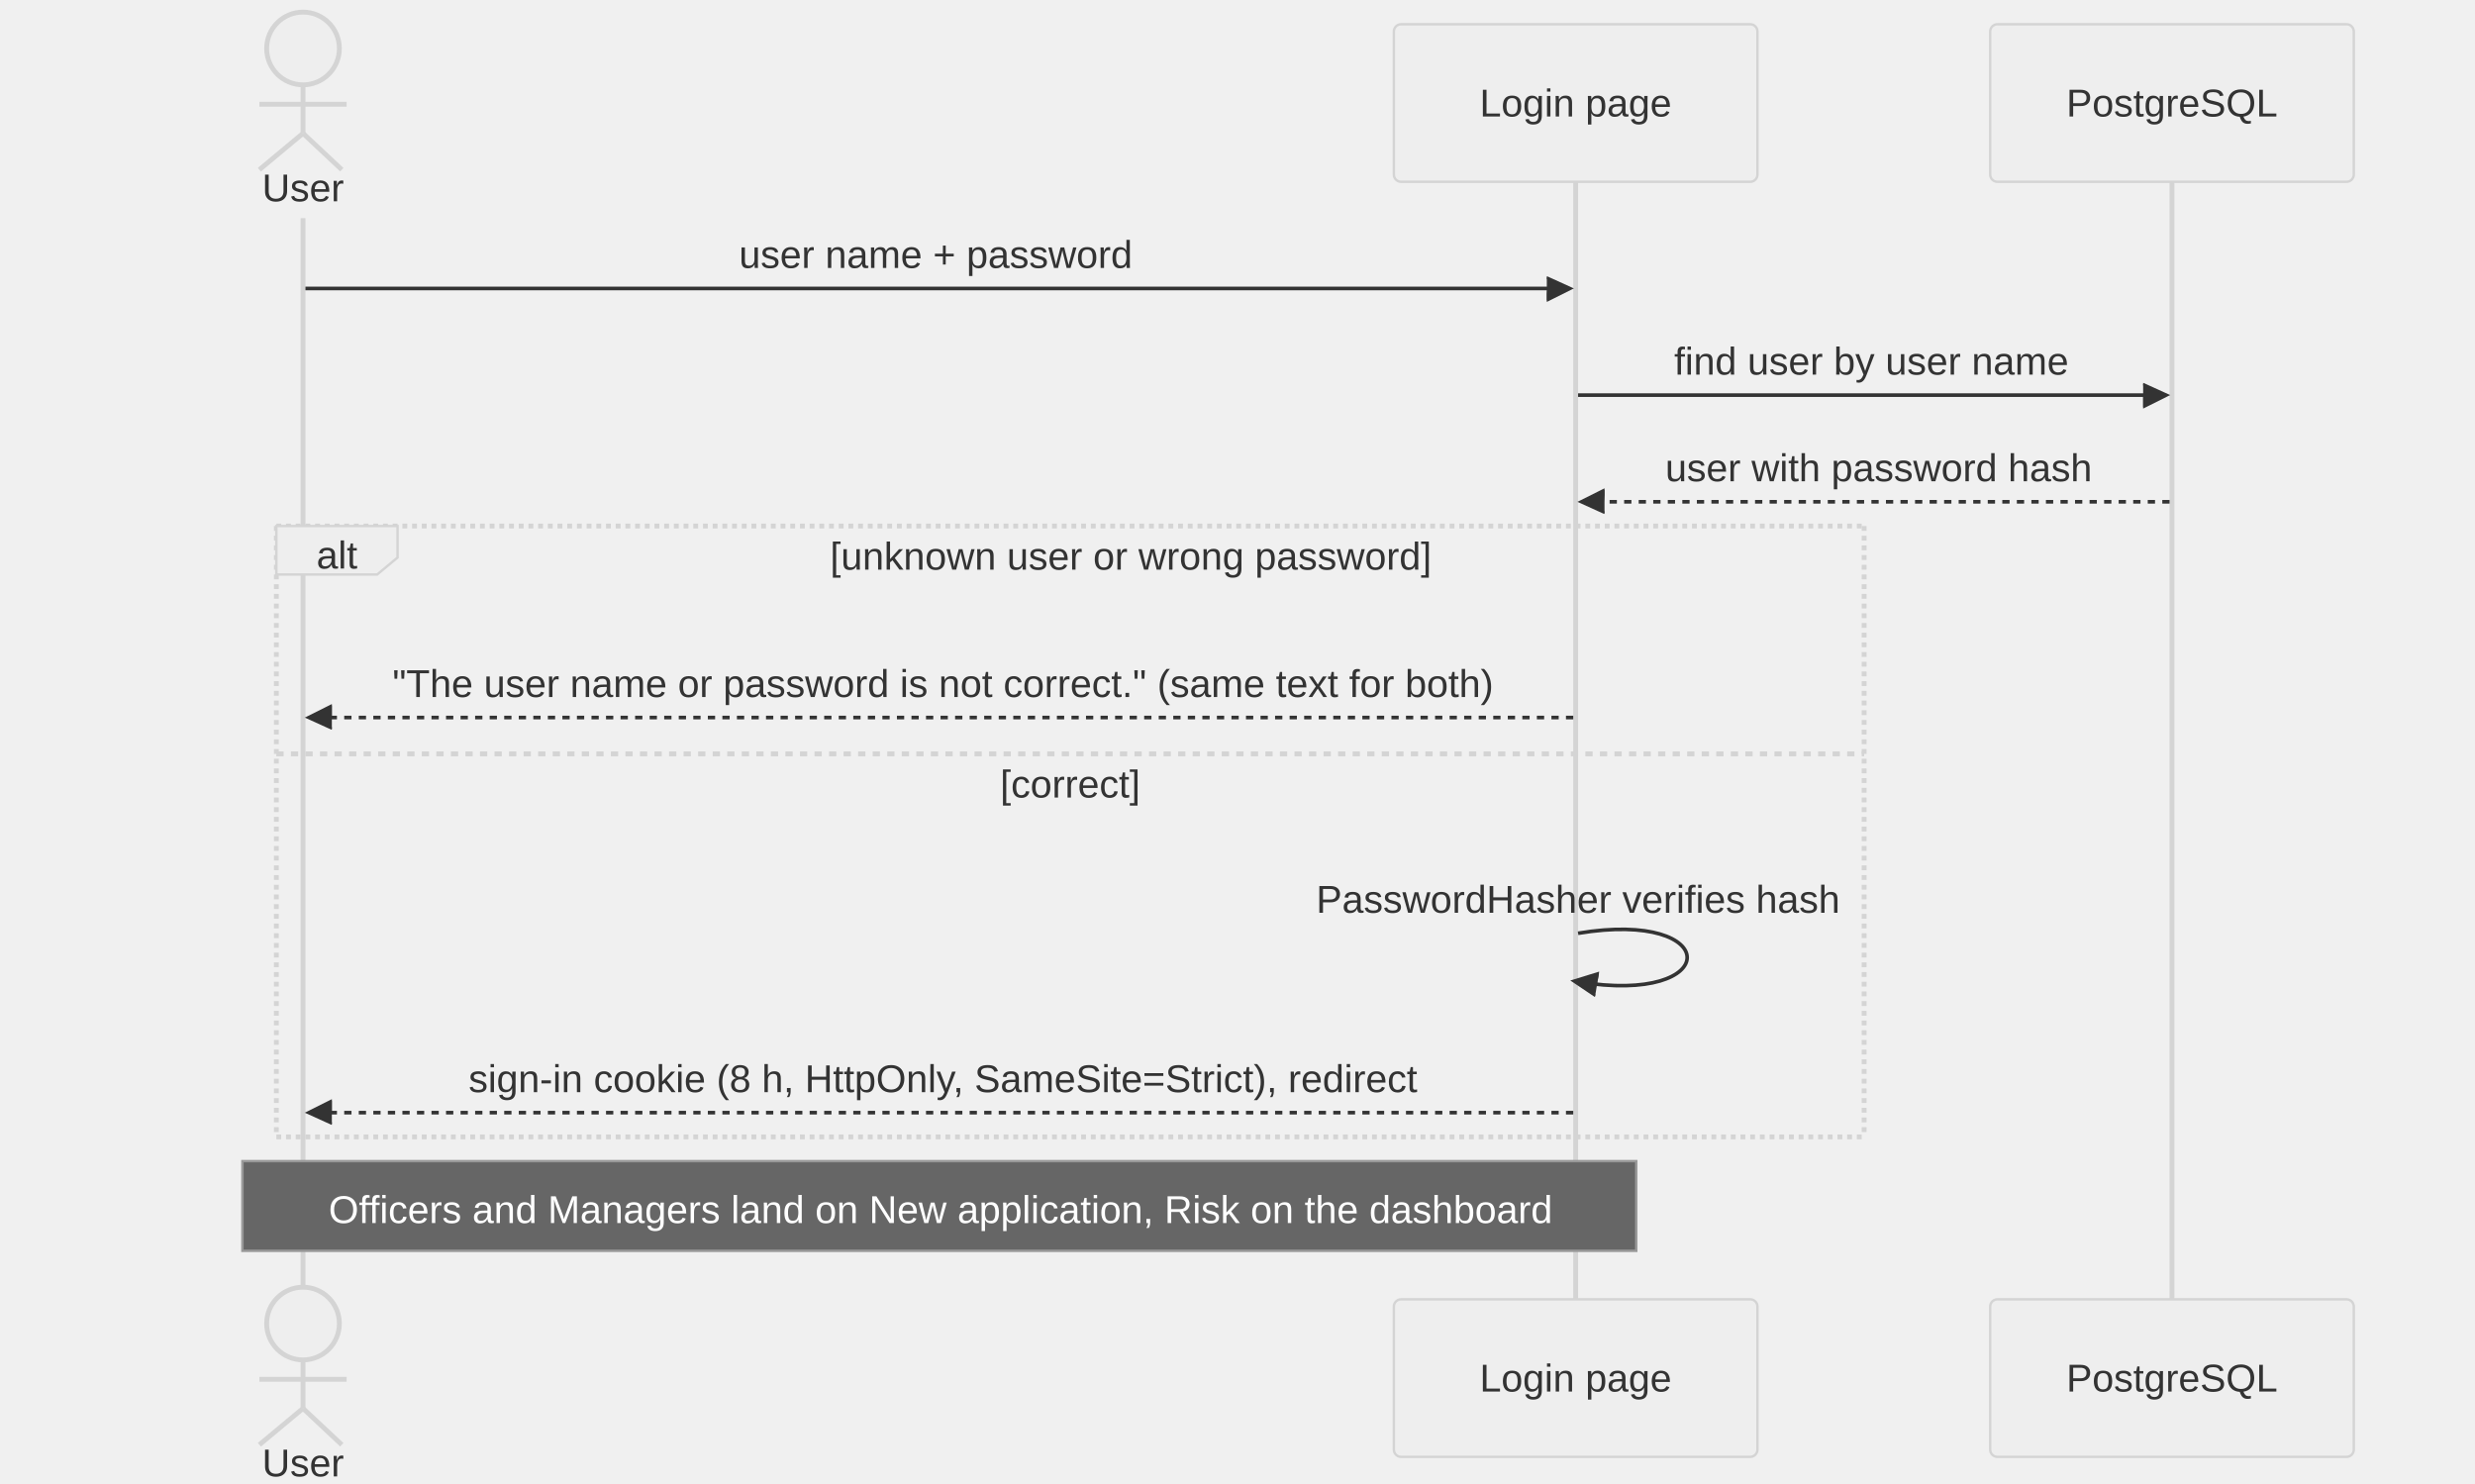
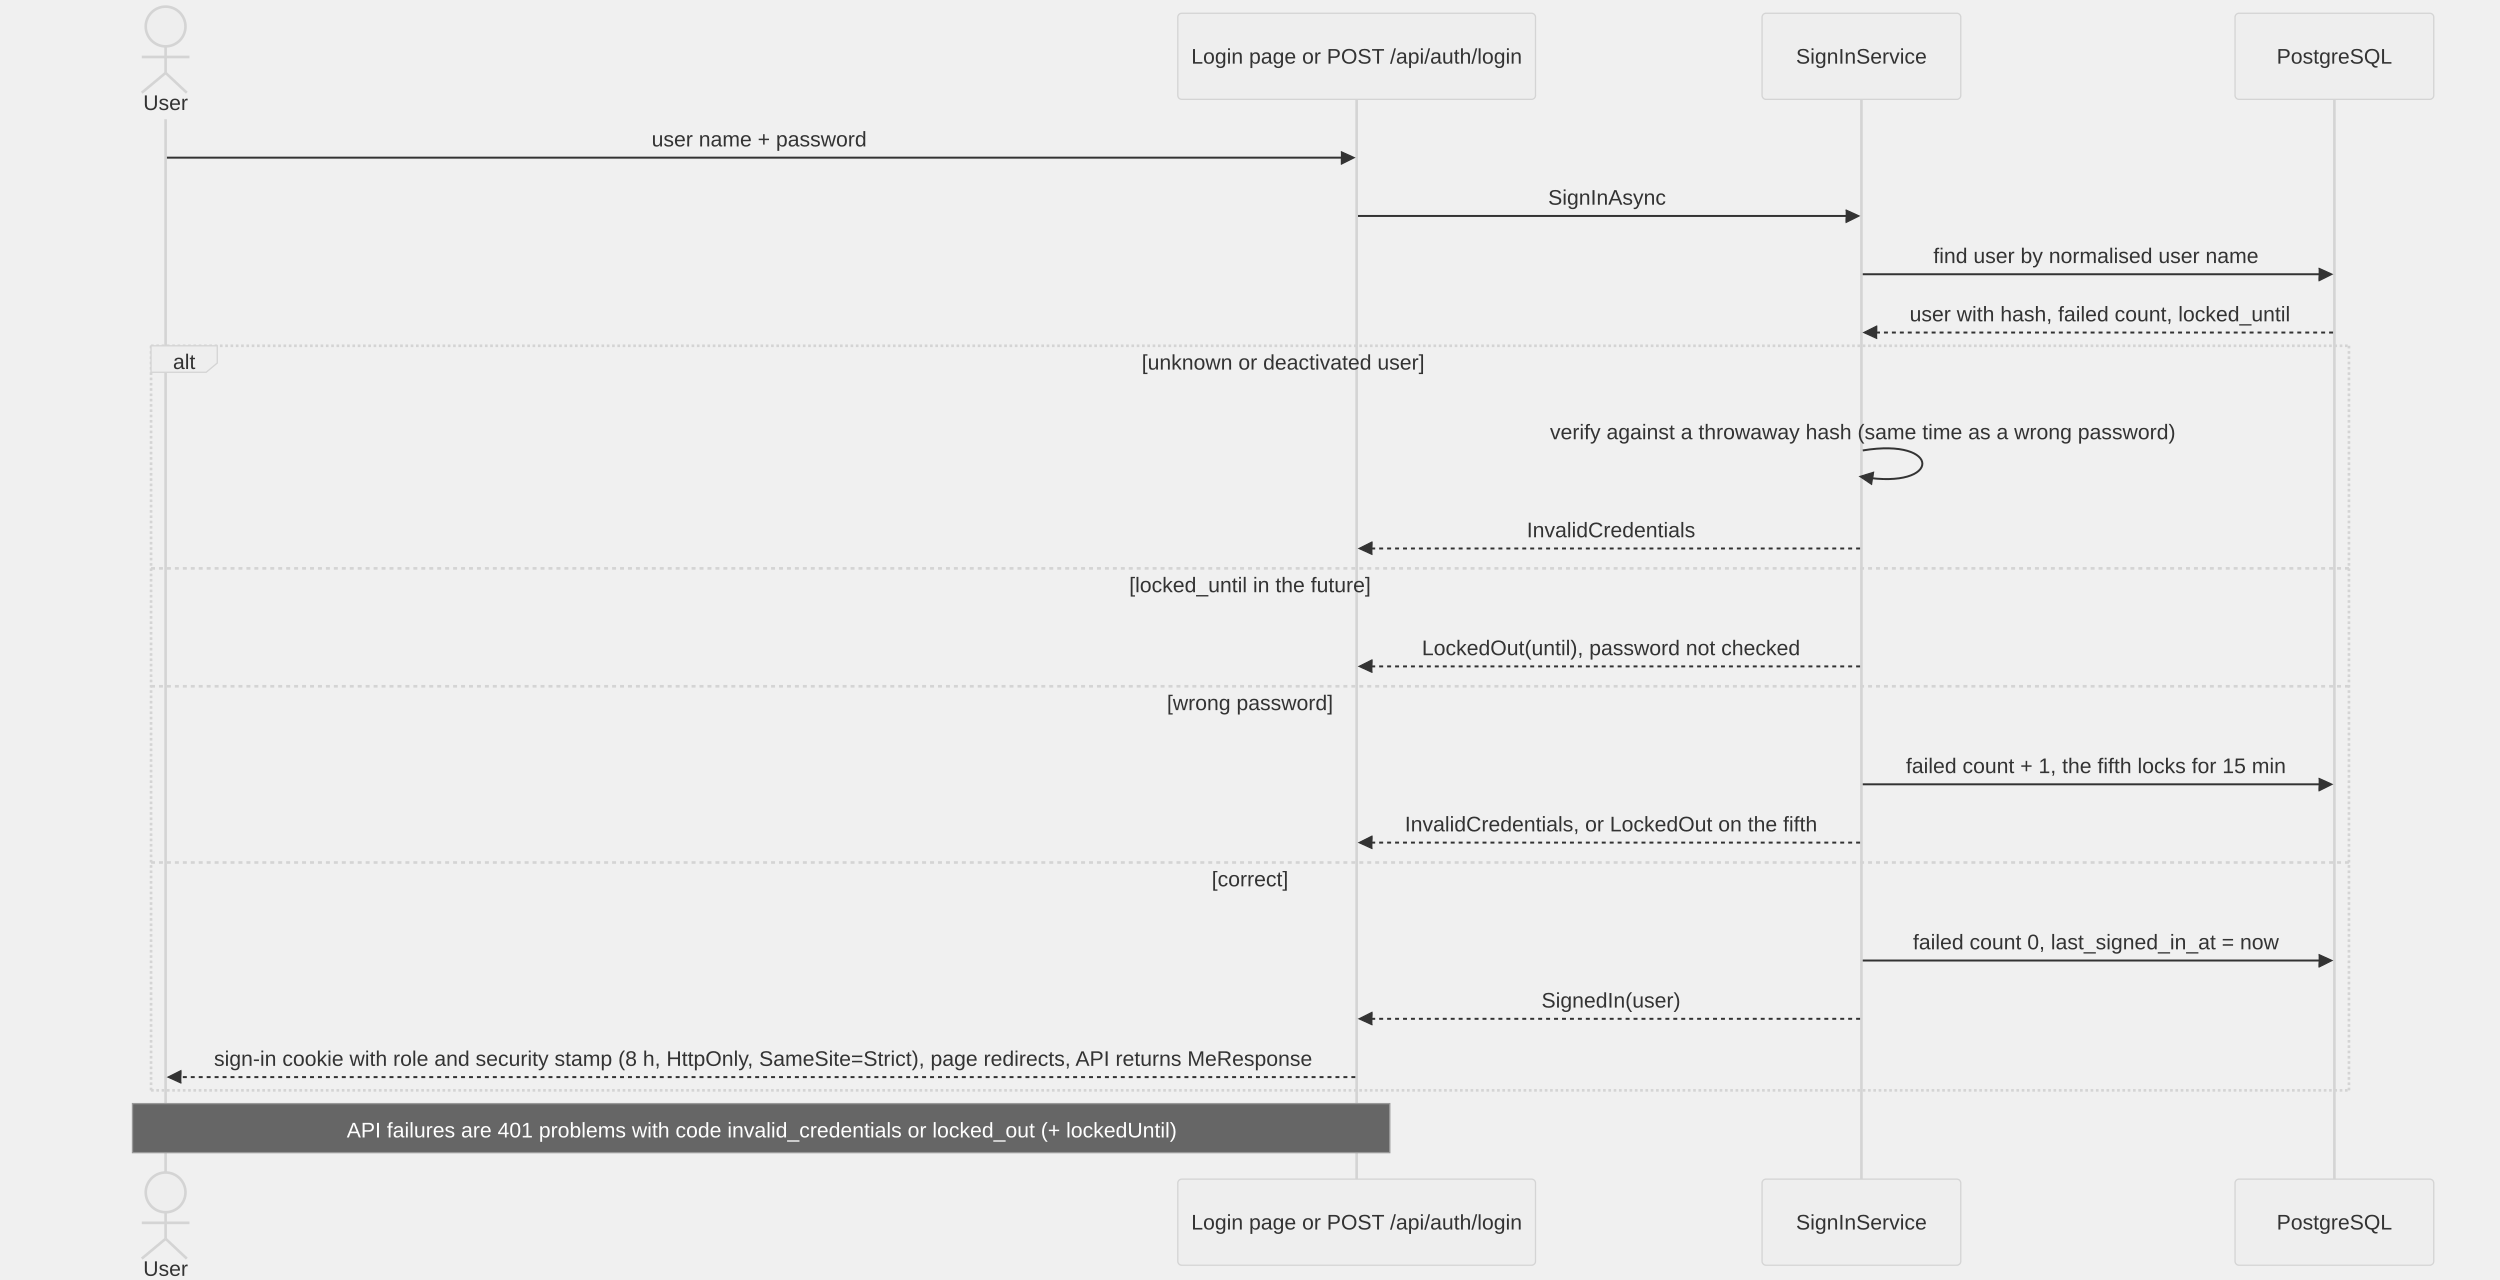
- <svg xmlns="http://www.w3.org/2000/svg" aria-roledescription="sequence" role="graphics-document document" viewBox="-50 -10 1021 612" style="max-width: 1021px;" width="100%" id="d7">
+ <svg xmlns="http://www.w3.org/2000/svg" aria-roledescription="sequence" role="graphics-document document" viewBox="-50 -10 1887 966" style="max-width: 1887px;" width="100%" id="d7">
  <g>
-     <rect class="actor actor-bottom" ry="3" rx="3" name="DB" height="65" width="150" stroke="#666" fill="#eaeaea" y="526" x="771" />
-     <text style="text-anchor: middle; font-size: 16px; font-weight: 400; font-family: Arial, sans-serif;" class="actor actor-box" alignment-baseline="central" dominant-baseline="central" y="558.5" x="846">
-       <tspan dy="0" x="846">PostgreSQL</tspan>
+     <rect class="actor actor-bottom" ry="3" rx="3" name="DB" height="65" width="150" stroke="#666" fill="#eaeaea" y="880" x="1637" />
+     <text style="text-anchor: middle; font-size: 16px; font-weight: 400; font-family: Arial, sans-serif;" class="actor actor-box" alignment-baseline="central" dominant-baseline="central" y="912.5" x="1712">
+       <tspan dy="0" x="1712">PostgreSQL</tspan>
    </text>
  </g>
  <g>
-     <rect class="actor actor-bottom" ry="3" rx="3" name="L" height="65" width="150" stroke="#666" fill="#eaeaea" y="526" x="525" />
-     <text style="text-anchor: middle; font-size: 16px; font-weight: 400; font-family: Arial, sans-serif;" class="actor actor-box" alignment-baseline="central" dominant-baseline="central" y="558.5" x="600">
-       <tspan dy="0" x="600">Login page</tspan>
+     <rect class="actor actor-bottom" ry="3" rx="3" name="S" height="65" width="150" stroke="#666" fill="#eaeaea" y="880" x="1280" />
+     <text style="text-anchor: middle; font-size: 16px; font-weight: 400; font-family: Arial, sans-serif;" class="actor actor-box" alignment-baseline="central" dominant-baseline="central" y="912.5" x="1355">
+       <tspan dy="0" x="1355">SignInService</tspan>
+     </text>
+   </g>
+   <g>
+     <rect class="actor actor-bottom" ry="3" rx="3" name="L" height="65" width="270" stroke="#666" fill="#eaeaea" y="880" x="839" />
+     <text style="text-anchor: middle; font-size: 16px; font-weight: 400; font-family: Arial, sans-serif;" class="actor actor-box" alignment-baseline="central" dominant-baseline="central" y="912.5" x="974">
+       <tspan dy="0" x="974">Login page or POST /api/auth/login</tspan>
    </text>
  </g>
  <g />
  <g>
-     <line name="DB" stroke="#999" stroke-width="0.5px" class="actor-line 200" y2="526" x2="846" y1="65" x1="846" id="actor2" />
-     <g id="root-2">
-       <rect class="actor actor-top" ry="3" rx="3" name="DB" height="65" width="150" stroke="#666" fill="#eaeaea" y="0" x="771" />
-       <text style="text-anchor: middle; font-size: 16px; font-weight: 400; font-family: Arial, sans-serif;" class="actor actor-box" alignment-baseline="central" dominant-baseline="central" y="32.5" x="846">
-         <tspan dy="0" x="846">PostgreSQL</tspan>
+     <line name="DB" stroke="#999" stroke-width="0.5px" class="actor-line 200" y2="880" x2="1712" y1="65" x1="1712" id="actor3" />
+     <g id="root-3">
+       <rect class="actor actor-top" ry="3" rx="3" name="DB" height="65" width="150" stroke="#666" fill="#eaeaea" y="0" x="1637" />
+       <text style="text-anchor: middle; font-size: 16px; font-weight: 400; font-family: Arial, sans-serif;" class="actor actor-box" alignment-baseline="central" dominant-baseline="central" y="32.5" x="1712">
+         <tspan dy="0" x="1712">PostgreSQL</tspan>
      </text>
    </g>
  </g>
  <g>
-     <line name="L" stroke="#999" stroke-width="0.5px" class="actor-line 200" y2="526" x2="600" y1="65" x1="600" id="actor1" />
-     <g id="root-1">
-       <rect class="actor actor-top" ry="3" rx="3" name="L" height="65" width="150" stroke="#666" fill="#eaeaea" y="0" x="525" />
-       <text style="text-anchor: middle; font-size: 16px; font-weight: 400; font-family: Arial, sans-serif;" class="actor actor-box" alignment-baseline="central" dominant-baseline="central" y="32.5" x="600">
-         <tspan dy="0" x="600">Login page</tspan>
+     <line name="S" stroke="#999" stroke-width="0.5px" class="actor-line 200" y2="880" x2="1355" y1="65" x1="1355" id="actor2" />
+     <g id="root-2">
+       <rect class="actor actor-top" ry="3" rx="3" name="S" height="65" width="150" stroke="#666" fill="#eaeaea" y="0" x="1280" />
+       <text style="text-anchor: middle; font-size: 16px; font-weight: 400; font-family: Arial, sans-serif;" class="actor actor-box" alignment-baseline="central" dominant-baseline="central" y="32.5" x="1355">
+         <tspan dy="0" x="1355">SignInService</tspan>
      </text>
    </g>
  </g>
  <g>
-     <line name="U" stroke="#999" stroke-width="0.5px" class="actor-line 200" y2="526" x2="75" y1="80" x1="75" id="actor0" />
+     <line name="L" stroke="#999" stroke-width="0.5px" class="actor-line 200" y2="880" x2="974" y1="65" x1="974" id="actor1" />
+     <g id="root-1">
+       <rect class="actor actor-top" ry="3" rx="3" name="L" height="65" width="270" stroke="#666" fill="#eaeaea" y="0" x="839" />
+       <text style="text-anchor: middle; font-size: 16px; font-weight: 400; font-family: Arial, sans-serif;" class="actor actor-box" alignment-baseline="central" dominant-baseline="central" y="32.5" x="974">
+         <tspan dy="0" x="974">Login page or POST /api/auth/login</tspan>
+       </text>
+     </g>
+   </g>
+   <g>
+     <line name="U" stroke="#999" stroke-width="0.5px" class="actor-line 200" y2="880" x2="75" y1="80" x1="75" id="actor0" />
  </g>
  <style>#d7{font-family:Arial,sans-serif;font-size:16px;fill:#000000;}#d7 .error-icon{fill:#552222;}#d7 .error-text{fill:#552222;stroke:#552222;}#d7 .edge-thickness-normal{stroke-width:1px;}#d7 .edge-thickness-thick{stroke-width:3.5px;}#d7 .edge-pattern-solid{stroke-dasharray:0;}#d7 .edge-thickness-invisible{stroke-width:0;fill:none;}#d7 .edge-pattern-dashed{stroke-dasharray:3;}#d7 .edge-pattern-dotted{stroke-dasharray:2;}#d7 .marker{fill:#666;stroke:#666;}#d7 .marker.cross{stroke:#666;}#d7 svg{font-family:Arial,sans-serif;font-size:16px;}#d7 p{margin:0;}#d7 .actor{stroke:hsl(0, 0%, 83%);fill:#eee;}#d7 text.actor&gt;tspan{fill:#333;stroke:none;}#d7 .actor-line{stroke:hsl(0, 0%, 83%);}#d7 .messageLine0{stroke-width:1.5;stroke-dasharray:none;stroke:#333;}#d7 .messageLine1{stroke-width:1.5;stroke-dasharray:2,2;stroke:#333;}#d7 #arrowhead path{fill:#333;stroke:#333;}#d7 .sequenceNumber{fill:white;}#d7 #sequencenumber{fill:#333;}#d7 #crosshead path{fill:#333;stroke:#333;}#d7 .messageText{fill:#333;stroke:none;}#d7 .labelBox{stroke:hsl(0, 0%, 83%);fill:#eee;}#d7 .labelText,#d7 .labelText&gt;tspan{fill:#333;stroke:none;}#d7 .loopText,#d7 .loopText&gt;tspan{fill:#333;stroke:none;}#d7 .loopLine{stroke-width:2px;stroke-dasharray:2,2;stroke:hsl(0, 0%, 83%);fill:hsl(0, 0%, 83%);}#d7 .note{stroke:#999;fill:#666;}#d7 .noteText,#d7 .noteText&gt;tspan{fill:#fff;stroke:none;}#d7 .activation0{fill:#f4f4f4;stroke:#666;}#d7 .activation1{fill:#f4f4f4;stroke:#666;}#d7 .activation2{fill:#f4f4f4;stroke:#666;}#d7 .actorPopupMenu{position:absolute;}#d7 .actorPopupMenuPanel{position:absolute;fill:#eee;box-shadow:0px 8px 16px 0px rgba(0,0,0,0.2);filter:drop-shadow(3px 5px 2px rgb(0 0 0 / 0.4));}#d7 .actor-man line{stroke:hsl(0, 0%, 83%);fill:#eee;}#d7 .actor-man circle,#d7 line{stroke:hsl(0, 0%, 83%);fill:#eee;stroke-width:2px;}#d7 :root{--mermaid-font-family:Arial,sans-serif;}</style>
  <g />
  <defs>
    <symbol height="24" width="24" id="computer">
      <path d="M2 2v13h20v-13h-20zm18 11h-16v-9h16v9zm-10.228 6l.466-1h3.524l.467 1h-4.457zm14.228 3h-24l2-6h2.104l-1.33 4h18.45l-1.297-4h2.073l2 6zm-5-10h-14v-7h14v7z" transform="scale(.5)" />
    </symbol>
  </defs>
  <defs>
    <symbol clip-rule="evenodd" fill-rule="evenodd" id="database">
      <path d="M12.258.001l.256.004.255.005.253.008.251.01.249.012.247.015.246.016.242.019.241.02.239.023.236.024.233.027.231.028.229.031.225.032.223.034.22.036.217.038.214.04.211.041.208.043.205.045.201.046.198.048.194.05.191.051.187.053.183.054.18.056.175.057.172.059.168.06.163.061.16.063.155.064.15.066.074.033.073.033.071.034.07.034.069.035.068.035.067.035.066.035.064.036.064.036.062.036.06.036.06.037.058.037.058.037.055.038.055.038.053.038.052.038.051.039.05.039.048.039.047.039.045.04.044.04.043.04.041.04.04.041.039.041.037.041.036.041.034.041.033.042.032.042.03.042.029.042.027.042.026.043.024.043.023.043.021.043.02.043.018.044.017.043.015.044.013.044.012.044.011.045.009.044.007.045.006.045.004.045.002.045.001.045v17l-.001.045-.002.045-.004.045-.006.045-.007.045-.009.044-.011.045-.012.044-.013.044-.015.044-.017.043-.018.044-.02.043-.021.043-.023.043-.024.043-.026.043-.027.042-.029.042-.03.042-.032.042-.033.042-.034.041-.036.041-.037.041-.039.041-.04.041-.041.04-.043.04-.044.04-.045.04-.047.039-.048.039-.05.039-.051.039-.052.038-.053.038-.055.038-.055.038-.058.037-.058.037-.06.037-.06.036-.062.036-.064.036-.064.036-.066.035-.067.035-.068.035-.069.035-.07.034-.071.034-.073.033-.074.033-.15.066-.155.064-.16.063-.163.061-.168.06-.172.059-.175.057-.18.056-.183.054-.187.053-.191.051-.194.05-.198.048-.201.046-.205.045-.208.043-.211.041-.214.04-.217.038-.22.036-.223.034-.225.032-.229.031-.231.028-.233.027-.236.024-.239.023-.241.02-.242.019-.246.016-.247.015-.249.012-.251.01-.253.008-.255.005-.256.004-.258.001-.258-.001-.256-.004-.255-.005-.253-.008-.251-.01-.249-.012-.247-.015-.245-.016-.243-.019-.241-.02-.238-.023-.236-.024-.234-.027-.231-.028-.228-.031-.226-.032-.223-.034-.22-.036-.217-.038-.214-.04-.211-.041-.208-.043-.204-.045-.201-.046-.198-.048-.195-.05-.19-.051-.187-.053-.184-.054-.179-.056-.176-.057-.172-.059-.167-.06-.164-.061-.159-.063-.155-.064-.151-.066-.074-.033-.072-.033-.072-.034-.07-.034-.069-.035-.068-.035-.067-.035-.066-.035-.064-.036-.063-.036-.062-.036-.061-.036-.06-.037-.058-.037-.057-.037-.056-.038-.055-.038-.053-.038-.052-.038-.051-.039-.049-.039-.049-.039-.046-.039-.046-.04-.044-.04-.043-.04-.041-.04-.04-.041-.039-.041-.037-.041-.036-.041-.034-.041-.033-.042-.032-.042-.03-.042-.029-.042-.027-.042-.026-.043-.024-.043-.023-.043-.021-.043-.02-.043-.018-.044-.017-.043-.015-.044-.013-.044-.012-.044-.011-.045-.009-.044-.007-.045-.006-.045-.004-.045-.002-.045-.001-.045v-17l.001-.045.002-.045.004-.045.006-.045.007-.045.009-.044.011-.045.012-.044.013-.044.015-.044.017-.043.018-.044.02-.043.021-.043.023-.043.024-.043.026-.043.027-.042.029-.042.03-.042.032-.042.033-.042.034-.041.036-.041.037-.041.039-.041.04-.041.041-.04.043-.04.044-.04.046-.04.046-.039.049-.039.049-.039.051-.039.052-.038.053-.038.055-.038.056-.038.057-.037.058-.037.06-.037.061-.036.062-.036.063-.036.064-.036.066-.035.067-.035.068-.035.069-.035.07-.034.072-.034.072-.033.074-.033.151-.066.155-.064.159-.063.164-.061.167-.06.172-.059.176-.057.179-.056.184-.054.187-.053.19-.051.195-.05.198-.048.201-.046.204-.045.208-.043.211-.041.214-.04.217-.038.22-.036.223-.034.226-.032.228-.031.231-.028.234-.027.236-.024.238-.023.241-.02.243-.019.245-.016.247-.015.249-.012.251-.01.253-.008.255-.005.256-.004.258-.001.258.001zm-9.258 20.499v.01l.001.021.003.021.004.022.005.021.006.022.007.022.009.023.01.022.011.023.012.023.013.023.015.023.016.024.017.023.018.024.019.024.021.024.022.025.023.024.024.025.052.049.056.05.061.051.066.051.07.051.075.051.079.052.084.052.088.052.092.052.097.052.102.051.105.052.11.052.114.051.119.051.123.051.127.05.131.05.135.05.139.048.144.049.147.047.152.047.155.047.16.045.163.045.167.043.171.043.176.041.178.041.183.039.187.039.19.037.194.035.197.035.202.033.204.031.209.03.212.029.216.027.219.025.222.024.226.021.23.02.233.018.236.016.24.015.243.012.246.01.249.008.253.005.256.004.259.001.26-.001.257-.004.254-.005.25-.008.247-.011.244-.012.241-.014.237-.016.233-.018.231-.021.226-.021.224-.024.22-.026.216-.027.212-.028.21-.031.205-.031.202-.034.198-.034.194-.036.191-.037.187-.039.183-.04.179-.04.175-.042.172-.043.168-.044.163-.045.16-.046.155-.046.152-.047.148-.048.143-.049.139-.049.136-.05.131-.05.126-.05.123-.051.118-.052.114-.051.11-.052.106-.052.101-.052.096-.052.092-.052.088-.053.083-.051.079-.052.074-.052.07-.051.065-.051.06-.051.056-.05.051-.05.023-.024.023-.025.021-.024.02-.024.019-.024.018-.024.017-.024.015-.023.014-.024.013-.023.012-.023.01-.023.01-.022.008-.022.006-.022.006-.022.004-.022.004-.021.001-.021.001-.021v-4.127l-.077.055-.08.053-.083.054-.085.053-.087.052-.09.052-.093.051-.095.05-.097.05-.1.049-.102.049-.105.048-.106.047-.109.047-.111.046-.114.045-.115.045-.118.044-.12.043-.122.042-.124.042-.126.041-.128.04-.13.04-.132.038-.134.038-.135.037-.138.037-.139.035-.142.035-.143.034-.144.033-.147.032-.148.031-.15.03-.151.03-.153.029-.154.027-.156.027-.158.026-.159.025-.161.024-.162.023-.163.022-.165.021-.166.02-.167.019-.169.018-.169.017-.171.016-.173.015-.173.014-.175.013-.175.012-.177.011-.178.01-.179.008-.179.008-.181.006-.182.005-.182.004-.184.003-.184.002h-.37l-.184-.002-.184-.003-.182-.004-.182-.005-.181-.006-.179-.008-.179-.008-.178-.01-.176-.011-.176-.012-.175-.013-.173-.014-.172-.015-.171-.016-.17-.017-.169-.018-.167-.019-.166-.02-.165-.021-.163-.022-.162-.023-.161-.024-.159-.025-.157-.026-.156-.027-.155-.027-.153-.029-.151-.03-.15-.03-.148-.031-.146-.032-.145-.033-.143-.034-.141-.035-.14-.035-.137-.037-.136-.037-.134-.038-.132-.038-.13-.04-.128-.04-.126-.041-.124-.042-.122-.042-.12-.044-.117-.043-.116-.045-.113-.045-.112-.046-.109-.047-.106-.047-.105-.048-.102-.049-.1-.049-.097-.05-.095-.05-.093-.052-.09-.051-.087-.052-.085-.053-.083-.054-.08-.054-.077-.054v4.127zm0-5.654v.011l.001.021.003.021.004.021.005.022.006.022.007.022.009.022.01.022.011.023.012.023.013.023.015.024.016.023.017.024.018.024.019.024.021.024.022.024.023.025.024.024.052.05.056.05.061.05.066.051.07.051.075.052.079.051.084.052.088.052.092.052.097.052.102.052.105.052.11.051.114.051.119.052.123.05.127.051.131.05.135.049.139.049.144.048.147.048.152.047.155.046.16.045.163.045.167.044.171.042.176.042.178.04.183.04.187.038.19.037.194.036.197.034.202.033.204.032.209.03.212.028.216.027.219.025.222.024.226.022.23.02.233.018.236.016.24.014.243.012.246.01.249.008.253.006.256.003.259.001.26-.001.257-.003.254-.006.25-.008.247-.01.244-.012.241-.015.237-.016.233-.018.231-.02.226-.022.224-.024.22-.025.216-.027.212-.029.21-.03.205-.032.202-.033.198-.035.194-.036.191-.037.187-.039.183-.039.179-.041.175-.042.172-.043.168-.044.163-.045.16-.045.155-.047.152-.047.148-.048.143-.048.139-.05.136-.049.131-.05.126-.051.123-.051.118-.051.114-.052.11-.052.106-.052.101-.052.096-.052.092-.052.088-.052.083-.052.079-.052.074-.051.07-.052.065-.051.06-.05.056-.051.051-.049.023-.025.023-.024.021-.025.02-.024.019-.024.018-.024.017-.024.015-.023.014-.023.013-.024.012-.022.01-.023.01-.023.008-.022.006-.022.006-.022.004-.021.004-.022.001-.021.001-.021v-4.139l-.077.054-.08.054-.083.054-.085.052-.087.053-.09.051-.093.051-.095.051-.097.05-.1.049-.102.049-.105.048-.106.047-.109.047-.111.046-.114.045-.115.044-.118.044-.12.044-.122.042-.124.042-.126.041-.128.04-.13.039-.132.039-.134.038-.135.037-.138.036-.139.036-.142.035-.143.033-.144.033-.147.033-.148.031-.15.03-.151.03-.153.028-.154.028-.156.027-.158.026-.159.025-.161.024-.162.023-.163.022-.165.021-.166.02-.167.019-.169.018-.169.017-.171.016-.173.015-.173.014-.175.013-.175.012-.177.011-.178.009-.179.009-.179.007-.181.007-.182.005-.182.004-.184.003-.184.002h-.37l-.184-.002-.184-.003-.182-.004-.182-.005-.181-.007-.179-.007-.179-.009-.178-.009-.176-.011-.176-.012-.175-.013-.173-.014-.172-.015-.171-.016-.17-.017-.169-.018-.167-.019-.166-.02-.165-.021-.163-.022-.162-.023-.161-.024-.159-.025-.157-.026-.156-.027-.155-.028-.153-.028-.151-.03-.15-.03-.148-.031-.146-.033-.145-.033-.143-.033-.141-.035-.14-.036-.137-.036-.136-.037-.134-.038-.132-.039-.13-.039-.128-.04-.126-.041-.124-.042-.122-.043-.12-.043-.117-.044-.116-.044-.113-.046-.112-.046-.109-.046-.106-.047-.105-.048-.102-.049-.1-.049-.097-.05-.095-.051-.093-.051-.09-.051-.087-.053-.085-.052-.083-.054-.08-.054-.077-.054v4.139zm0-5.666v.011l.001.02.003.022.004.021.005.022.006.021.007.022.009.023.01.022.011.023.012.023.013.023.015.023.016.024.017.024.018.023.019.024.021.025.022.024.023.024.024.025.052.05.056.05.061.05.066.051.07.051.075.052.079.051.084.052.088.052.092.052.097.052.102.052.105.051.11.052.114.051.119.051.123.051.127.05.131.05.135.05.139.049.144.048.147.048.152.047.155.046.16.045.163.045.167.043.171.043.176.042.178.04.183.04.187.038.19.037.194.036.197.034.202.033.204.032.209.03.212.028.216.027.219.025.222.024.226.021.23.02.233.018.236.017.24.014.243.012.246.01.249.008.253.006.256.003.259.001.26-.001.257-.003.254-.006.25-.008.247-.01.244-.013.241-.014.237-.016.233-.018.231-.02.226-.022.224-.024.22-.025.216-.027.212-.029.21-.03.205-.032.202-.033.198-.035.194-.036.191-.037.187-.039.183-.039.179-.041.175-.042.172-.043.168-.044.163-.045.16-.045.155-.047.152-.047.148-.048.143-.049.139-.049.136-.049.131-.051.126-.05.123-.051.118-.052.114-.051.11-.052.106-.052.101-.052.096-.052.092-.052.088-.052.083-.052.079-.052.074-.052.07-.051.065-.051.06-.051.056-.05.051-.049.023-.025.023-.025.021-.024.02-.024.019-.024.018-.024.017-.024.015-.023.014-.024.013-.023.012-.023.01-.022.01-.023.008-.022.006-.022.006-.022.004-.022.004-.021.001-.021.001-.021v-4.153l-.077.054-.08.054-.083.053-.085.053-.087.053-.09.051-.093.051-.095.051-.097.05-.1.049-.102.048-.105.048-.106.048-.109.046-.111.046-.114.046-.115.044-.118.044-.12.043-.122.043-.124.042-.126.041-.128.04-.13.039-.132.039-.134.038-.135.037-.138.036-.139.036-.142.034-.143.034-.144.033-.147.032-.148.032-.15.03-.151.03-.153.028-.154.028-.156.027-.158.026-.159.024-.161.024-.162.023-.163.023-.165.021-.166.02-.167.019-.169.018-.169.017-.171.016-.173.015-.173.014-.175.013-.175.012-.177.01-.178.01-.179.009-.179.007-.181.006-.182.006-.182.004-.184.003-.184.001-.185.001-.185-.001-.184-.001-.184-.003-.182-.004-.182-.006-.181-.006-.179-.007-.179-.009-.178-.01-.176-.01-.176-.012-.175-.013-.173-.014-.172-.015-.171-.016-.17-.017-.169-.018-.167-.019-.166-.02-.165-.021-.163-.023-.162-.023-.161-.024-.159-.024-.157-.026-.156-.027-.155-.028-.153-.028-.151-.03-.15-.03-.148-.032-.146-.032-.145-.033-.143-.034-.141-.034-.14-.036-.137-.036-.136-.037-.134-.038-.132-.039-.13-.039-.128-.041-.126-.041-.124-.041-.122-.043-.12-.043-.117-.044-.116-.044-.113-.046-.112-.046-.109-.046-.106-.048-.105-.048-.102-.048-.1-.05-.097-.049-.095-.051-.093-.051-.09-.052-.087-.052-.085-.053-.083-.053-.08-.054-.077-.054v4.153zm8.74-8.179l-.257.004-.254.005-.25.008-.247.011-.244.012-.241.014-.237.016-.233.018-.231.021-.226.022-.224.023-.22.026-.216.027-.212.028-.21.031-.205.032-.202.033-.198.034-.194.036-.191.038-.187.038-.183.04-.179.041-.175.042-.172.043-.168.043-.163.045-.16.046-.155.046-.152.048-.148.048-.143.048-.139.049-.136.05-.131.05-.126.051-.123.051-.118.051-.114.052-.11.052-.106.052-.101.052-.096.052-.092.052-.088.052-.083.052-.079.052-.074.051-.07.052-.065.051-.06.05-.056.05-.051.05-.023.025-.023.024-.021.024-.02.025-.019.024-.018.024-.017.023-.015.024-.014.023-.013.023-.012.023-.01.023-.01.022-.008.022-.006.023-.006.021-.004.022-.004.021-.001.021-.001.021.001.021.001.021.004.021.004.022.006.021.006.023.008.022.01.022.01.023.012.023.013.023.014.023.015.024.017.023.018.024.019.024.02.025.021.024.023.024.023.025.051.05.056.05.06.05.065.051.07.052.074.051.079.052.083.052.088.052.092.052.096.052.101.052.106.052.11.052.114.052.118.051.123.051.126.051.131.05.136.05.139.049.143.048.148.048.152.048.155.046.16.046.163.045.168.043.172.043.175.042.179.041.183.04.187.038.191.038.194.036.198.034.202.033.205.032.21.031.212.028.216.027.22.026.224.023.226.022.231.021.233.018.237.016.241.014.244.012.247.011.25.008.254.005.257.004.26.001.26-.001.257-.004.254-.005.25-.008.247-.011.244-.012.241-.014.237-.016.233-.018.231-.021.226-.022.224-.023.22-.026.216-.027.212-.028.21-.031.205-.032.202-.033.198-.034.194-.036.191-.038.187-.038.183-.04.179-.041.175-.042.172-.043.168-.043.163-.045.16-.046.155-.046.152-.048.148-.048.143-.048.139-.049.136-.05.131-.05.126-.051.123-.051.118-.051.114-.052.11-.052.106-.052.101-.052.096-.052.092-.052.088-.052.083-.052.079-.052.074-.051.07-.052.065-.051.06-.05.056-.05.051-.05.023-.025.023-.024.021-.024.02-.025.019-.024.018-.024.017-.023.015-.024.014-.023.013-.023.012-.023.01-.023.01-.022.008-.022.006-.023.006-.021.004-.022.004-.021.001-.021.001-.021-.001-.021-.001-.021-.004-.021-.004-.022-.006-.021-.006-.023-.008-.022-.01-.022-.01-.023-.012-.023-.013-.023-.014-.023-.015-.024-.017-.023-.018-.024-.019-.024-.02-.025-.021-.024-.023-.024-.023-.025-.051-.05-.056-.05-.06-.05-.065-.051-.07-.052-.074-.051-.079-.052-.083-.052-.088-.052-.092-.052-.096-.052-.101-.052-.106-.052-.11-.052-.114-.052-.118-.051-.123-.051-.126-.051-.131-.05-.136-.05-.139-.049-.143-.048-.148-.048-.152-.048-.155-.046-.16-.046-.163-.045-.168-.043-.172-.043-.175-.042-.179-.041-.183-.04-.187-.038-.191-.038-.194-.036-.198-.034-.202-.033-.205-.032-.21-.031-.212-.028-.216-.027-.22-.026-.224-.023-.226-.022-.231-.021-.233-.018-.237-.016-.241-.014-.244-.012-.247-.011-.25-.008-.254-.005-.257-.004-.26-.001-.26.001z" transform="scale(.5)" />
    </symbol>
  </defs>
  <defs>
    <symbol height="24" width="24" id="clock">
      <path d="M12 2c5.514 0 10 4.486 10 10s-4.486 10-10 10-10-4.486-10-10 4.486-10 10-10zm0-2c-6.627 0-12 5.373-12 12s5.373 12 12 12 12-5.373 12-12-5.373-12-12-12zm5.848 12.459c.202.038.202.333.001.372-1.907.361-6.045 1.111-6.547 1.111-.719 0-1.301-.582-1.301-1.301 0-.512.77-5.447 1.125-7.445.034-.192.312-.181.343.014l.985 6.238 5.394 1.011z" transform="scale(.5)" />
    </symbol>
  </defs>
  <defs>
    <marker orient="auto-start-reverse" markerHeight="12" markerWidth="12" markerUnits="userSpaceOnUse" refY="5" refX="7.9" id="arrowhead">
      <path d="M -1 0 L 10 5 L 0 10 z" />
    </marker>
  </defs>
  <defs>
    <marker refY="4.5" refX="4" orient="auto" markerHeight="8" markerWidth="15" id="crosshead">
      <path style="stroke-dasharray: 0, 0;" d="M 1,2 L 6,7 M 6,2 L 1,7" stroke-width="1pt" stroke="#000000" fill="none" />
    </marker>
  </defs>
  <defs>
    <marker orient="auto" markerHeight="28" markerWidth="20" refY="7" refX="15.5" id="filled-head">
      <path d="M 18,7 L9,13 L14,7 L9,1 Z" />
    </marker>
  </defs>
  <defs>
    <marker orient="auto" markerHeight="40" markerWidth="60" refY="15" refX="15" id="sequencenumber">
      <circle r="6" cy="15" cx="15" />
    </marker>
  </defs>
  <g>
-     <line class="loopLine" y2="207" x2="719" y1="207" x1="64" />
-     <line class="loopLine" y2="459" x2="719" y1="207" x1="719" />
-     <line class="loopLine" y2="459" x2="719" y1="459" x1="64" />
-     <line class="loopLine" y2="459" x2="64" y1="207" x1="64" />
-     <line style="stroke-dasharray: 3, 3;" class="loopLine" y2="301" x2="719" y1="301" x1="64" />
-     <polygon class="labelBox" points="64,207 114,207 114,220 105.6,227 64,227" />
-     <text style="font-family: Arial, sans-serif; font-size: 16px; font-weight: 400;" class="labelText" alignment-baseline="middle" dominant-baseline="middle" text-anchor="middle" y="220" x="89">alt</text>
-     <text style="font-family: Arial, sans-serif; font-size: 16px; font-weight: 400;" class="loopText" text-anchor="middle" y="225" x="416.5">
-       <tspan x="416.5">[unknown user or wrong password]</tspan>
+     <line class="loopLine" y2="251" x2="1723" y1="251" x1="64" />
+     <line class="loopLine" y2="813" x2="1723" y1="251" x1="1723" />
+     <line class="loopLine" y2="813" x2="1723" y1="813" x1="64" />
+     <line class="loopLine" y2="813" x2="64" y1="251" x1="64" />
+     <line style="stroke-dasharray: 3, 3;" class="loopLine" y2="419" x2="1723" y1="419" x1="64" />
+     <line style="stroke-dasharray: 3, 3;" class="loopLine" y2="508" x2="1723" y1="508" x1="64" />
+     <line style="stroke-dasharray: 3, 3;" class="loopLine" y2="641" x2="1723" y1="641" x1="64" />
+     <polygon class="labelBox" points="64,251 114,251 114,264 105.6,271 64,271" />
+     <text style="font-family: Arial, sans-serif; font-size: 16px; font-weight: 400;" class="labelText" alignment-baseline="middle" dominant-baseline="middle" text-anchor="middle" y="264" x="89">alt</text>
+     <text style="font-family: Arial, sans-serif; font-size: 16px; font-weight: 400;" class="loopText" text-anchor="middle" y="269" x="918.5">
+       <tspan x="918.5">[unknown or deactivated user]</tspan>
    </text>
-     <text style="font-family: Arial, sans-serif; font-size: 16px; font-weight: 400;" class="loopText" text-anchor="middle" y="319" x="391.5">[correct]</text>
+     <text style="font-family: Arial, sans-serif; font-size: 16px; font-weight: 400;" class="loopText" text-anchor="middle" y="437" x="893.5">[locked_until in the future]</text>
+     <text style="font-family: Arial, sans-serif; font-size: 16px; font-weight: 400;" class="loopText" text-anchor="middle" y="526" x="893.5">[wrong password]</text>
+     <text style="font-family: Arial, sans-serif; font-size: 16px; font-weight: 400;" class="loopText" text-anchor="middle" y="659" x="893.5">[correct]</text>
  </g>
  <g>
-     <rect class="note" height="37" width="575" stroke="#666" fill="#EDF2AE" y="469" x="50" />
-     <text style="font-family: Arial, sans-serif; font-size: 16px; font-weight: 400;" dy="1em" class="noteText" alignment-baseline="middle" dominant-baseline="middle" text-anchor="middle" y="474" x="338">
-       <tspan x="338">Officers and Managers land on New application, Risk on the dashboard</tspan>
+     <rect class="note" height="37" width="949" stroke="#666" fill="#EDF2AE" y="823" x="50" />
+     <text style="font-family: Arial, sans-serif; font-size: 16px; font-weight: 400;" dy="1em" class="noteText" alignment-baseline="middle" dominant-baseline="middle" text-anchor="middle" y="828" x="525">
+       <tspan x="525">API failures are 401 problems with code invalid_credentials or locked_out (+ lockedUntil)</tspan>
    </text>
  </g>
  <g name="U" class="actor-man actor-top">
    <line y2="45" x2="75" y1="25" x1="75" id="actor-man-torso0" />
    <line y2="33" x2="93" y1="33" x1="57" id="actor-man-arms0" />
    <line y2="45" x2="75" y1="60" x1="57" />
    <line y2="60" x2="91" y1="45" x1="75" />
    <circle height="65" width="150" r="15" cy="10" cx="75" />
    <text style="text-anchor: middle; font-size: 16px; font-weight: 400; font-family: Arial, sans-serif;" class="actor actor-man" alignment-baseline="central" dominant-baseline="central" y="67.5" x="75">
      <tspan dy="0" x="75">User</tspan>
    </text>
  </g>
-   <text style="font-family: Arial, sans-serif; font-size: 16px; font-weight: 400;" dy="1em" class="messageText" alignment-baseline="middle" dominant-baseline="middle" text-anchor="middle" y="80" x="336">user name + password</text>
-   <line style="fill: none;" marker-end="url(#arrowhead)" stroke="none" stroke-width="2" class="messageLine0" y2="109" x2="596" y1="109" x1="76" />
-   <text style="font-family: Arial, sans-serif; font-size: 16px; font-weight: 400;" dy="1em" class="messageText" alignment-baseline="middle" dominant-baseline="middle" text-anchor="middle" y="124" x="722">find user by user name</text>
-   <line style="fill: none;" marker-end="url(#arrowhead)" stroke="none" stroke-width="2" class="messageLine0" y2="153" x2="842" y1="153" x1="601" />
-   <text style="font-family: Arial, sans-serif; font-size: 16px; font-weight: 400;" dy="1em" class="messageText" alignment-baseline="middle" dominant-baseline="middle" text-anchor="middle" y="168" x="725">user with password hash</text>
-   <line style="stroke-dasharray: 3, 3; fill: none;" marker-end="url(#arrowhead)" stroke="none" stroke-width="2" class="messageLine1" y2="197" x2="604" y1="197" x1="845" />
-   <text style="font-family: Arial, sans-serif; font-size: 16px; font-weight: 400;" dy="1em" class="messageText" alignment-baseline="middle" dominant-baseline="middle" text-anchor="middle" y="257" x="339">"The user name or password is not correct." (same text for both)</text>
-   <line style="stroke-dasharray: 3, 3; fill: none;" marker-end="url(#arrowhead)" stroke="none" stroke-width="2" class="messageLine1" y2="286" x2="79" y1="286" x1="599" />
-   <text style="font-family: Arial, sans-serif; font-size: 16px; font-weight: 400;" dy="1em" class="messageText" alignment-baseline="middle" dominant-baseline="middle" text-anchor="middle" y="346" x="601">PasswordHasher verifies hash</text>
-   <path style="fill: none;" marker-end="url(#arrowhead)" stroke="none" stroke-width="2" class="messageLine0" d="M 601,375 C 661,365 661,405 601,395" />
-   <text style="font-family: Arial, sans-serif; font-size: 16px; font-weight: 400;" dy="1em" class="messageText" alignment-baseline="middle" dominant-baseline="middle" text-anchor="middle" y="420" x="339">sign-in cookie (8 h, HttpOnly, SameSite=Strict), redirect</text>
-   <line style="stroke-dasharray: 3, 3; fill: none;" marker-end="url(#arrowhead)" stroke="none" stroke-width="2" class="messageLine1" y2="449" x2="79" y1="449" x1="599" />
+   <text style="font-family: Arial, sans-serif; font-size: 16px; font-weight: 400;" dy="1em" class="messageText" alignment-baseline="middle" dominant-baseline="middle" text-anchor="middle" y="80" x="523">user name + password</text>
+   <line style="fill: none;" marker-end="url(#arrowhead)" stroke="none" stroke-width="2" class="messageLine0" y2="109" x2="970" y1="109" x1="76" />
+   <text style="font-family: Arial, sans-serif; font-size: 16px; font-weight: 400;" dy="1em" class="messageText" alignment-baseline="middle" dominant-baseline="middle" text-anchor="middle" y="124" x="1163">SignInAsync</text>
+   <line style="fill: none;" marker-end="url(#arrowhead)" stroke="none" stroke-width="2" class="messageLine0" y2="153" x2="1351" y1="153" x1="975" />
+   <text style="font-family: Arial, sans-serif; font-size: 16px; font-weight: 400;" dy="1em" class="messageText" alignment-baseline="middle" dominant-baseline="middle" text-anchor="middle" y="168" x="1532">find user by normalised user name</text>
+   <line style="fill: none;" marker-end="url(#arrowhead)" stroke="none" stroke-width="2" class="messageLine0" y2="197" x2="1708" y1="197" x1="1356" />
+   <text style="font-family: Arial, sans-serif; font-size: 16px; font-weight: 400;" dy="1em" class="messageText" alignment-baseline="middle" dominant-baseline="middle" text-anchor="middle" y="212" x="1535">user with hash, failed count, locked_until</text>
+   <line style="stroke-dasharray: 3, 3; fill: none;" marker-end="url(#arrowhead)" stroke="none" stroke-width="2" class="messageLine1" y2="241" x2="1359" y1="241" x1="1711" />
+   <text style="font-family: Arial, sans-serif; font-size: 16px; font-weight: 400;" dy="1em" class="messageText" alignment-baseline="middle" dominant-baseline="middle" text-anchor="middle" y="301" x="1356">verify against a throwaway hash (same time as a wrong password)</text>
+   <path style="fill: none;" marker-end="url(#arrowhead)" stroke="none" stroke-width="2" class="messageLine0" d="M 1356,330 C 1416,320 1416,360 1356,350" />
+   <text style="font-family: Arial, sans-serif; font-size: 16px; font-weight: 400;" dy="1em" class="messageText" alignment-baseline="middle" dominant-baseline="middle" text-anchor="middle" y="375" x="1166">InvalidCredentials</text>
+   <line style="stroke-dasharray: 3, 3; fill: none;" marker-end="url(#arrowhead)" stroke="none" stroke-width="2" class="messageLine1" y2="404" x2="978" y1="404" x1="1354" />
+   <text style="font-family: Arial, sans-serif; font-size: 16px; font-weight: 400;" dy="1em" class="messageText" alignment-baseline="middle" dominant-baseline="middle" text-anchor="middle" y="464" x="1166">LockedOut(until), password not checked</text>
+   <line style="stroke-dasharray: 3, 3; fill: none;" marker-end="url(#arrowhead)" stroke="none" stroke-width="2" class="messageLine1" y2="493" x2="978" y1="493" x1="1354" />
+   <text style="font-family: Arial, sans-serif; font-size: 16px; font-weight: 400;" dy="1em" class="messageText" alignment-baseline="middle" dominant-baseline="middle" text-anchor="middle" y="553" x="1532">failed count + 1, the fifth locks for 15 min</text>
+   <line style="fill: none;" marker-end="url(#arrowhead)" stroke="none" stroke-width="2" class="messageLine0" y2="582" x2="1708" y1="582" x1="1356" />
+   <text style="font-family: Arial, sans-serif; font-size: 16px; font-weight: 400;" dy="1em" class="messageText" alignment-baseline="middle" dominant-baseline="middle" text-anchor="middle" y="597" x="1166">InvalidCredentials, or LockedOut on the fifth</text>
+   <line style="stroke-dasharray: 3, 3; fill: none;" marker-end="url(#arrowhead)" stroke="none" stroke-width="2" class="messageLine1" y2="626" x2="978" y1="626" x1="1354" />
+   <text style="font-family: Arial, sans-serif; font-size: 16px; font-weight: 400;" dy="1em" class="messageText" alignment-baseline="middle" dominant-baseline="middle" text-anchor="middle" y="686" x="1532">failed count 0, last_signed_in_at = now</text>
+   <line style="fill: none;" marker-end="url(#arrowhead)" stroke="none" stroke-width="2" class="messageLine0" y2="715" x2="1708" y1="715" x1="1356" />
+   <text style="font-family: Arial, sans-serif; font-size: 16px; font-weight: 400;" dy="1em" class="messageText" alignment-baseline="middle" dominant-baseline="middle" text-anchor="middle" y="730" x="1166">SignedIn(user)</text>
+   <line style="stroke-dasharray: 3, 3; fill: none;" marker-end="url(#arrowhead)" stroke="none" stroke-width="2" class="messageLine1" y2="759" x2="978" y1="759" x1="1354" />
+   <text style="font-family: Arial, sans-serif; font-size: 16px; font-weight: 400;" dy="1em" class="messageText" alignment-baseline="middle" dominant-baseline="middle" text-anchor="middle" y="774" x="526">sign-in cookie with role and security stamp (8 h, HttpOnly, SameSite=Strict), page redirects, API returns MeResponse</text>
+   <line style="stroke-dasharray: 3, 3; fill: none;" marker-end="url(#arrowhead)" stroke="none" stroke-width="2" class="messageLine1" y2="803" x2="79" y1="803" x1="973" />
  <g name="U" class="actor-man actor-bottom">
-     <line y2="571" x2="75" y1="551" x1="75" id="actor-man-torso2" />
-     <line y2="559" x2="93" y1="559" x1="57" id="actor-man-arms2" />
-     <line y2="571" x2="75" y1="586" x1="57" />
-     <line y2="586" x2="91" y1="571" x1="75" />
-     <circle height="65" width="150" r="15" cy="536" cx="75" />
-     <text style="text-anchor: middle; font-size: 16px; font-weight: 400; font-family: Arial, sans-serif;" class="actor actor-man" alignment-baseline="central" dominant-baseline="central" y="593.5" x="75">
+     <line y2="925" x2="75" y1="905" x1="75" id="actor-man-torso3" />
+     <line y2="913" x2="93" y1="913" x1="57" id="actor-man-arms3" />
+     <line y2="925" x2="75" y1="940" x1="57" />
+     <line y2="940" x2="91" y1="925" x1="75" />
+     <circle height="65" width="150" r="15" cy="890" cx="75" />
+     <text style="text-anchor: middle; font-size: 16px; font-weight: 400; font-family: Arial, sans-serif;" class="actor actor-man" alignment-baseline="central" dominant-baseline="central" y="947.5" x="75">
      <tspan dy="0" x="75">User</tspan>
    </text>
  </g>
</svg>
